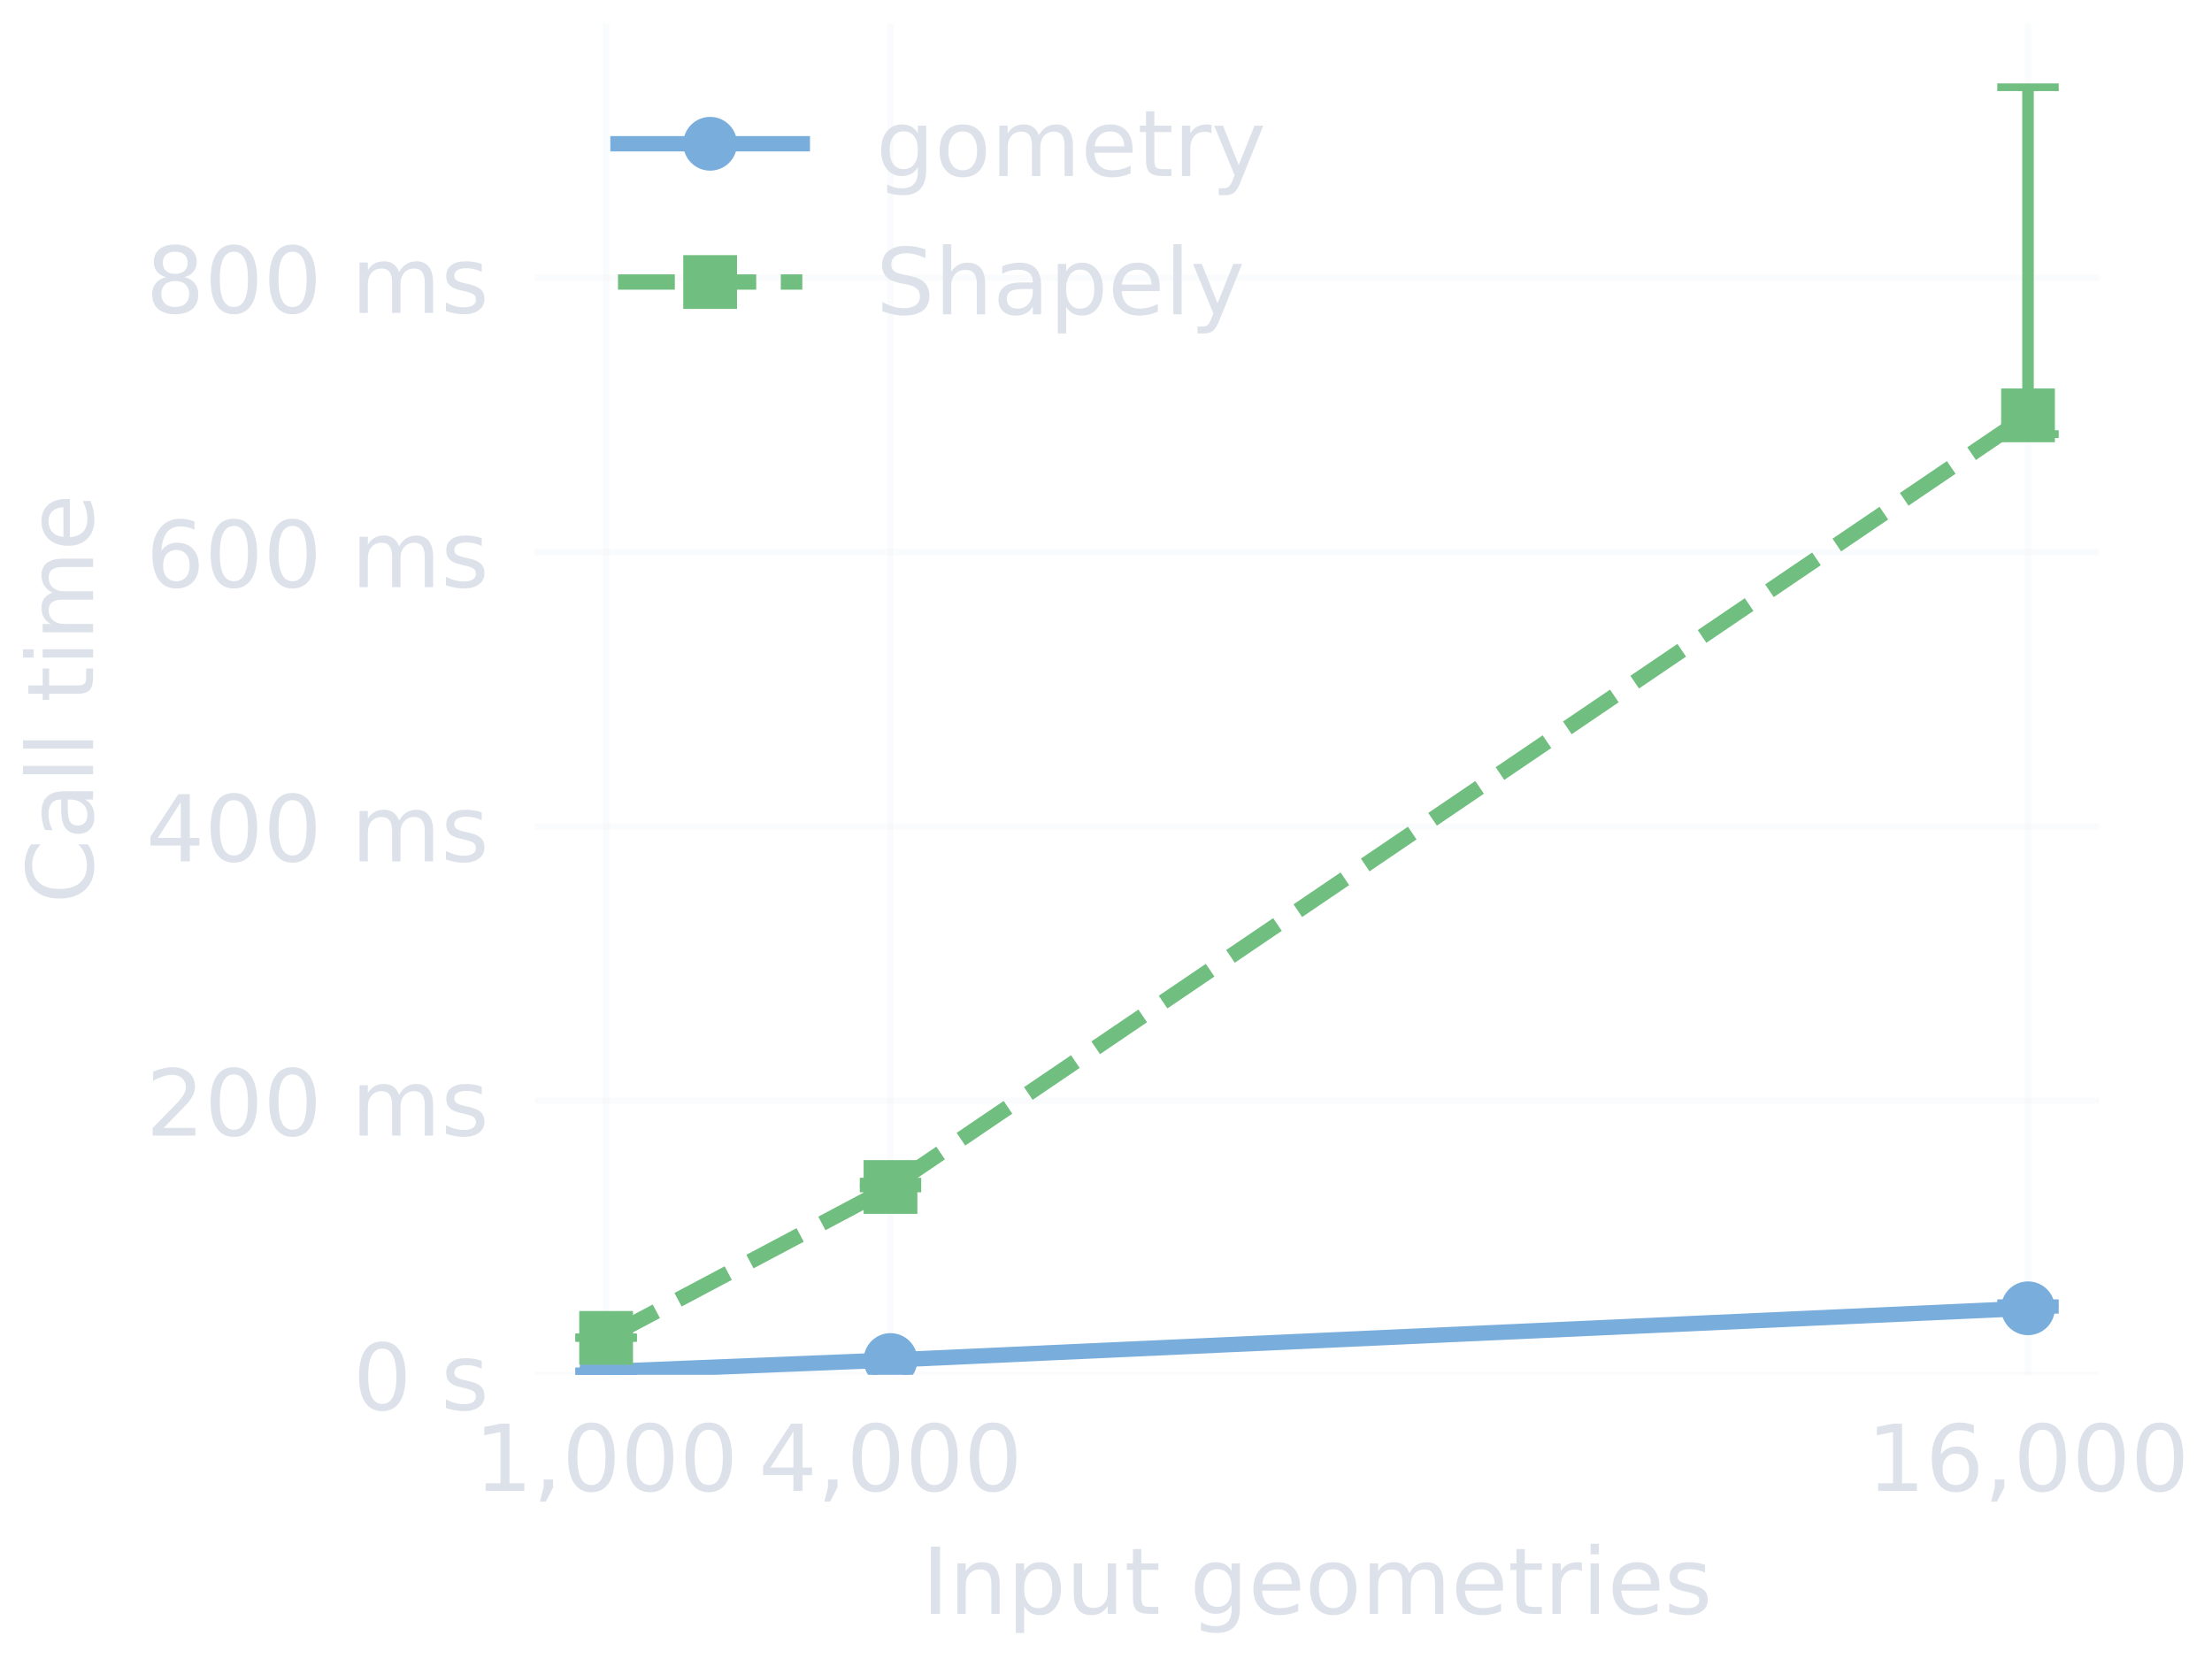
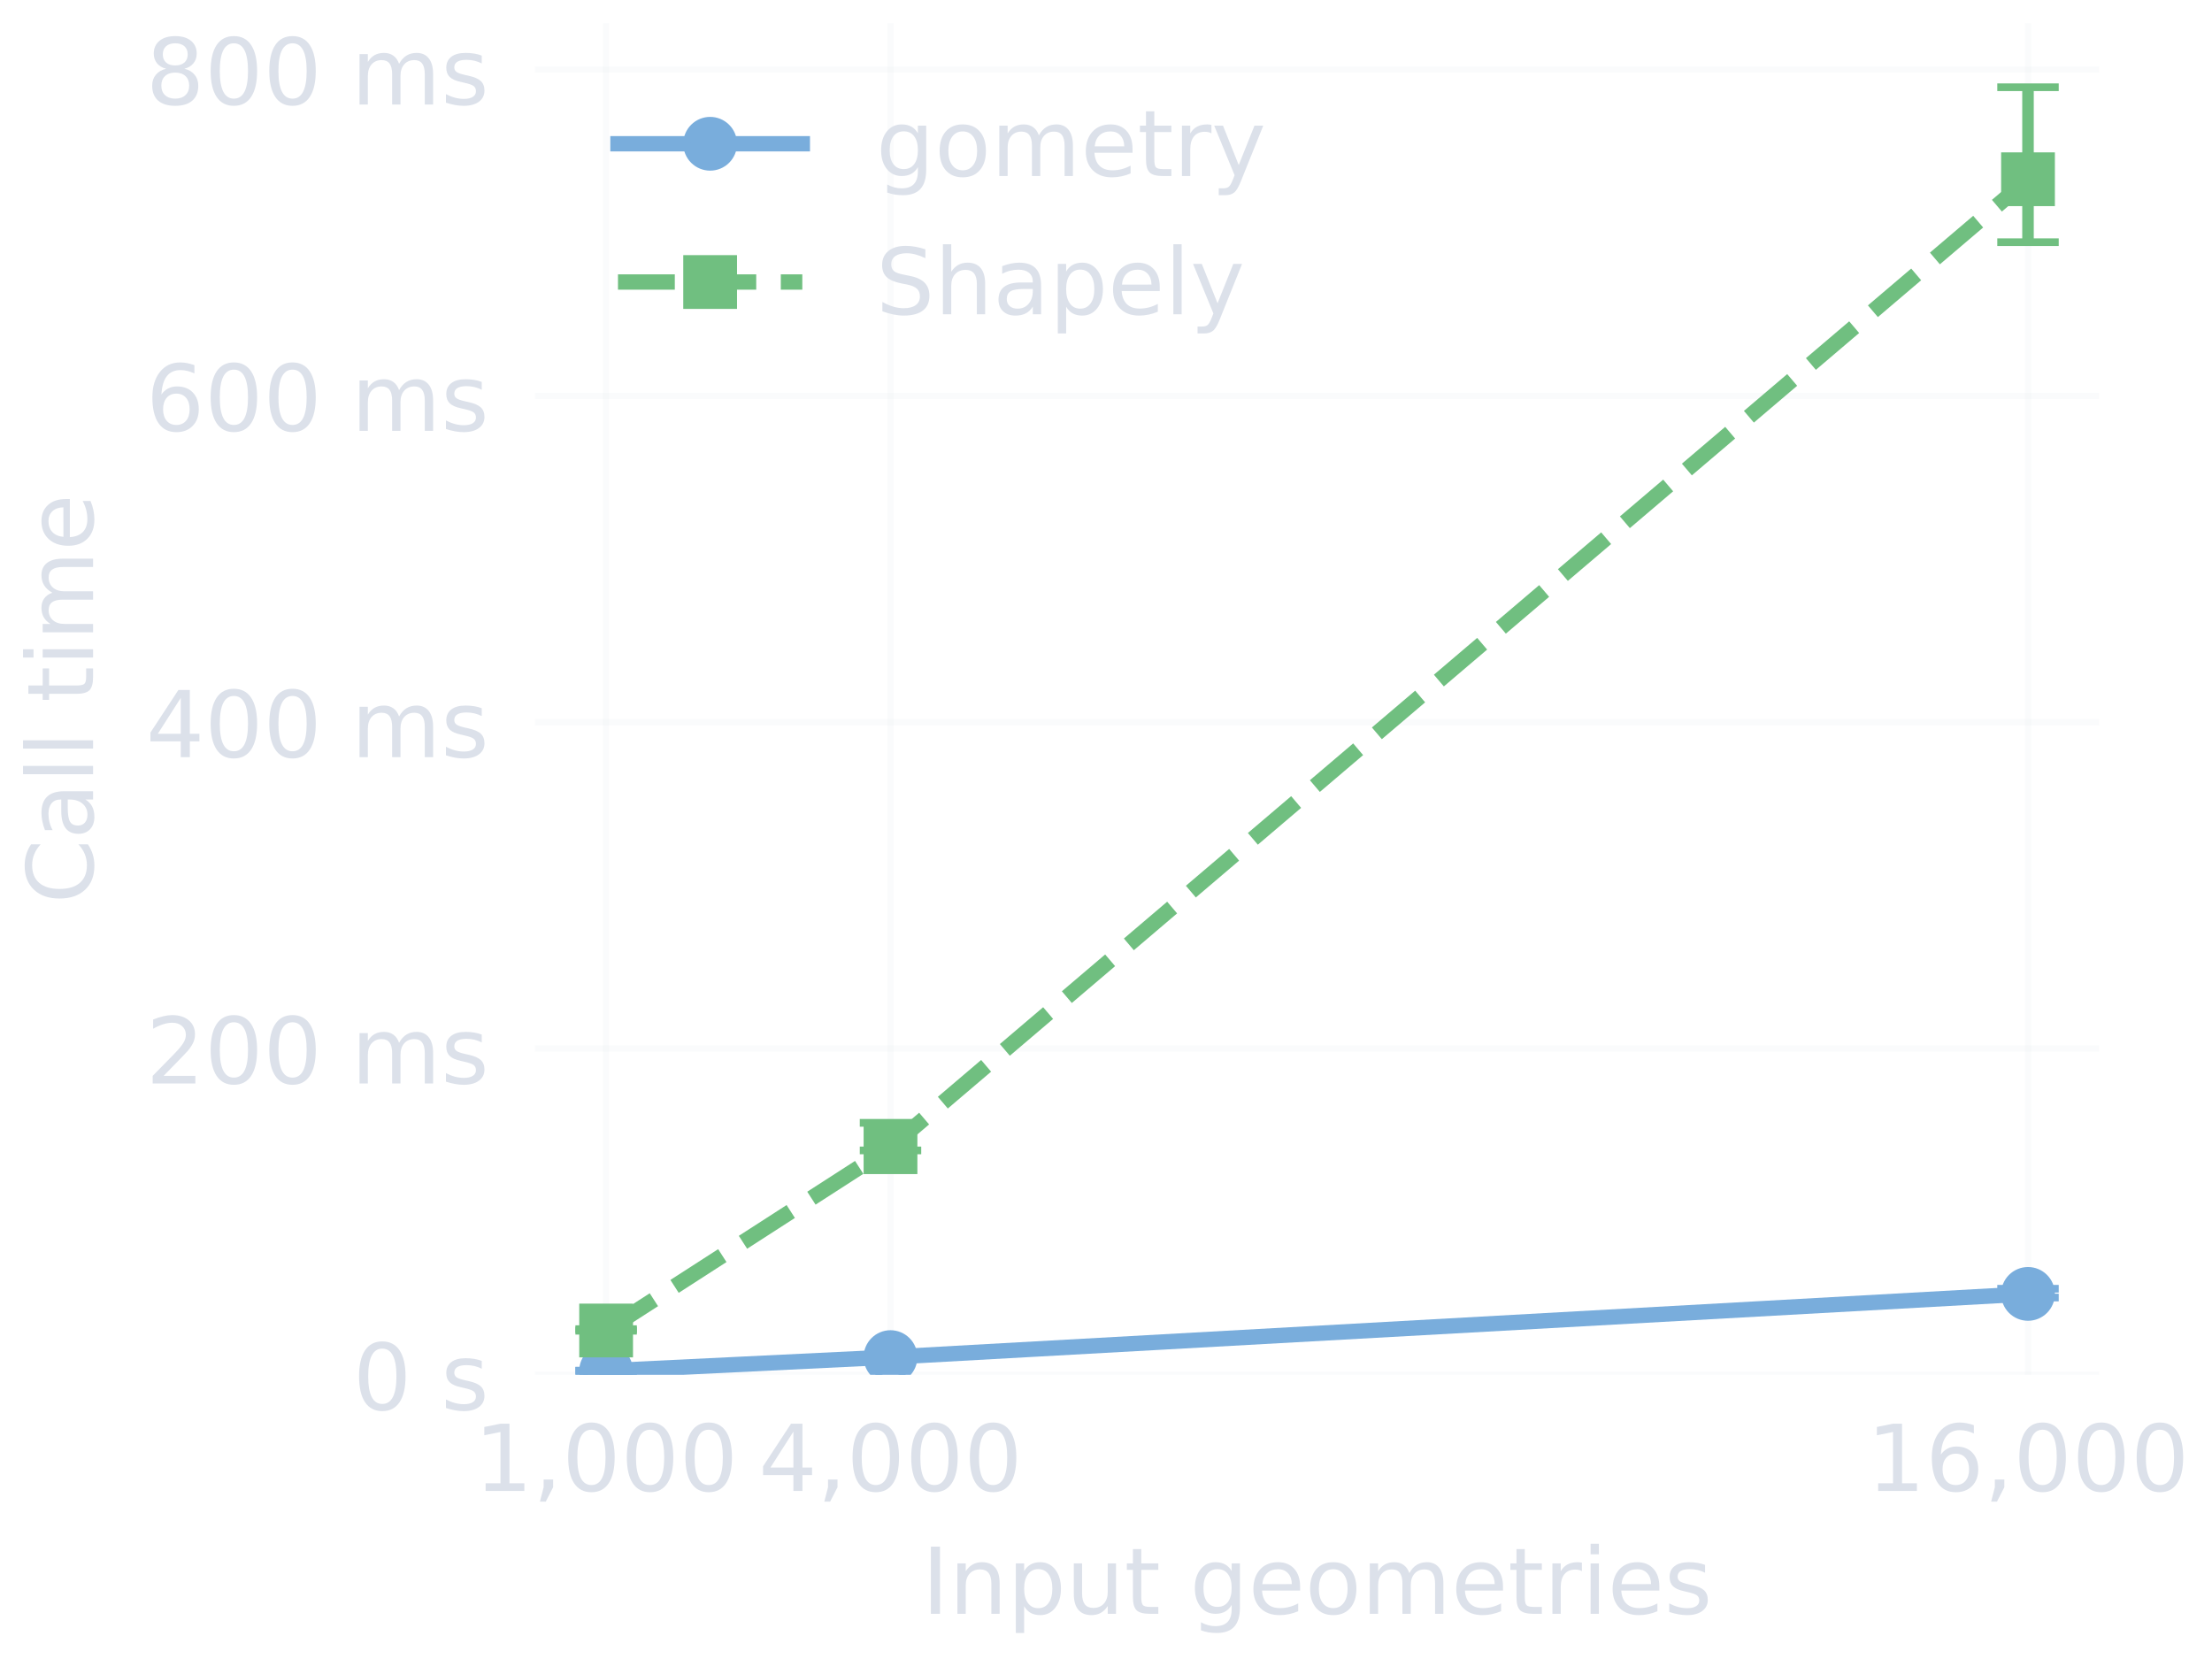
<svg xmlns="http://www.w3.org/2000/svg" xmlns:xlink="http://www.w3.org/1999/xlink" width="288pt" height="216pt" viewBox="0 0 288 216" version="1.1">
  <defs>
    <style type="text/css">*{stroke-linejoin: round; stroke-linecap: butt}</style>
  </defs>
  <g id="figure_1">
    <g id="patch_1">
      <path d="M 0 216 L 288 216 L 288 0 L 0 0 L 0 216 z " style="fill: none" />
    </g>
    <g id="axes_1">
      <g id="patch_2">
        <path d="M 69.66 178.999 L 273.3 178.999 L 273.3 3 L 69.66 3 L 69.66 178.999 z " style="fill: none" />
      </g>
      <g id="matplotlib.axis_1">
        <g id="xtick_1">
          <g id="line2d_1">
            <path d="M 78.916 178.999 L 78.916 3 " clip-path="url(#p5478504108)" style="fill: none; stroke: #dce1ea; stroke-opacity: 0.16; stroke-width: 0.8; stroke-linecap: square" />
          </g>
          <g id="line2d_2" />
          <g id="text_1">
            <g style="fill: #dce1ea" transform="translate(61.73944 194.116) scale(0.12 -0.12)">
              <defs>
                <path id="DejaVuSans-14" d="M 794 531 L 1825 531 L 1825 4091 L 703 3866 L 703 4441 L 1819 4666 L 2450 4666 L 2450 531 L 3481 531 L 3481 0 L 794 0 L 794 531 z " transform="scale(0.015625)" />
                <path id="DejaVuSans-f" d="M 750 794 L 1409 794 L 1409 256 L 897 -744 L 494 -744 L 750 256 L 750 794 z " transform="scale(0.015625)" />
                <path id="DejaVuSans-13" d="M 2034 4250 Q 1547 4250 1301 3770 Q 1056 3291 1056 2328 Q 1056 1369 1301 889 Q 1547 409 2034 409 Q 2525 409 2770 889 Q 3016 1369 3016 2328 Q 3016 3291 2770 3770 Q 2525 4250 2034 4250 z M 2034 4750 Q 2819 4750 3233 4129 Q 3647 3509 3647 2328 Q 3647 1150 3233 529 Q 2819 -91 2034 -91 Q 1250 -91 836 529 Q 422 1150 422 2328 Q 422 3509 836 4129 Q 1250 4750 2034 4750 z " transform="scale(0.015625)" />
              </defs>
              <use xlink:href="#DejaVuSans-14" />
              <use xlink:href="#DejaVuSans-f" transform="translate(63.625 0)" />
              <use xlink:href="#DejaVuSans-13" transform="translate(95.40625 0)" />
              <use xlink:href="#DejaVuSans-13" transform="translate(159.0312 0)" />
              <use xlink:href="#DejaVuSans-13" transform="translate(222.6562 0)" />
            </g>
          </g>
        </g>
        <g id="xtick_2">
          <g id="line2d_3">
            <path d="M 115.942 178.999 L 115.942 3 " clip-path="url(#p5478504108)" style="fill: none; stroke: #dce1ea; stroke-opacity: 0.16; stroke-width: 0.8; stroke-linecap: square" />
          </g>
          <g id="line2d_4" />
          <g id="text_2">
            <g style="fill: #dce1ea" transform="translate(98.76498 194.116) scale(0.12 -0.12)">
              <defs>
                <path id="DejaVuSans-17" d="M 2419 4116 L 825 1625 L 2419 1625 L 2419 4116 z M 2253 4666 L 3047 4666 L 3047 1625 L 3713 1625 L 3713 1100 L 3047 1100 L 3047 0 L 2419 0 L 2419 1100 L 313 1100 L 313 1709 L 2253 4666 z " transform="scale(0.015625)" />
              </defs>
              <use xlink:href="#DejaVuSans-17" />
              <use xlink:href="#DejaVuSans-f" transform="translate(63.625 0)" />
              <use xlink:href="#DejaVuSans-13" transform="translate(95.40625 0)" />
              <use xlink:href="#DejaVuSans-13" transform="translate(159.0312 0)" />
              <use xlink:href="#DejaVuSans-13" transform="translate(222.6562 0)" />
            </g>
          </g>
        </g>
        <g id="xtick_3">
          <g id="line2d_5">
            <path d="M 264.044 178.999 L 264.044 3 " clip-path="url(#p5478504108)" style="fill: none; stroke: #dce1ea; stroke-opacity: 0.16; stroke-width: 0.8; stroke-linecap: square" />
          </g>
          <g id="line2d_6" />
          <g id="text_3">
            <g style="fill: #dce1ea" transform="translate(243.0497 194.116) scale(0.12 -0.12)">
              <defs>
                <path id="DejaVuSans-19" d="M 2113 2584 Q 1688 2584 1439 2293 Q 1191 2003 1191 1497 Q 1191 994 1439 701 Q 1688 409 2113 409 Q 2538 409 2786 701 Q 3034 994 3034 1497 Q 3034 2003 2786 2293 Q 2538 2584 2113 2584 z M 3366 4563 L 3366 3988 Q 3128 4100 2886 4159 Q 2644 4219 2406 4219 Q 1781 4219 1451 3797 Q 1122 3375 1075 2522 Q 1259 2794 1537 2939 Q 1816 3084 2150 3084 Q 2853 3084 3261 2657 Q 3669 2231 3669 1497 Q 3669 778 3244 343 Q 2819 -91 2113 -91 Q 1303 -91 875 529 Q 447 1150 447 2328 Q 447 3434 972 4092 Q 1497 4750 2381 4750 Q 2619 4750 2861 4703 Q 3103 4656 3366 4563 z " transform="scale(0.015625)" />
              </defs>
              <use xlink:href="#DejaVuSans-14" />
              <use xlink:href="#DejaVuSans-19" transform="translate(63.625 0)" />
              <use xlink:href="#DejaVuSans-f" transform="translate(127.25 0)" />
              <use xlink:href="#DejaVuSans-13" transform="translate(159.0312 0)" />
              <use xlink:href="#DejaVuSans-13" transform="translate(222.6562 0)" />
              <use xlink:href="#DejaVuSans-13" transform="translate(286.2812 0)" />
            </g>
          </g>
        </g>
        <g id="text_4">
          <g style="fill: #dce1ea" transform="translate(120.0255 210.1169) scale(0.12 -0.12)">
            <defs>
              <path id="DejaVuSans-2c" d="M 628 4666 L 1259 4666 L 1259 0 L 628 0 L 628 4666 z " transform="scale(0.015625)" />
              <path id="DejaVuSans-51" d="M 3513 2113 L 3513 0 L 2938 0 L 2938 2094 Q 2938 2591 2744 2837 Q 2550 3084 2163 3084 Q 1697 3084 1428 2787 Q 1159 2491 1159 1978 L 1159 0 L 581 0 L 581 3500 L 1159 3500 L 1159 2956 Q 1366 3272 1645 3428 Q 1925 3584 2291 3584 Q 2894 3584 3203 3211 Q 3513 2838 3513 2113 z " transform="scale(0.015625)" />
              <path id="DejaVuSans-53" d="M 1159 525 L 1159 -1331 L 581 -1331 L 581 3500 L 1159 3500 L 1159 2969 Q 1341 3281 1617 3432 Q 1894 3584 2278 3584 Q 2916 3584 3314 3078 Q 3713 2572 3713 1747 Q 3713 922 3314 415 Q 2916 -91 2278 -91 Q 1894 -91 1617 61 Q 1341 213 1159 525 z M 3116 1747 Q 3116 2381 2855 2742 Q 2594 3103 2138 3103 Q 1681 3103 1420 2742 Q 1159 2381 1159 1747 Q 1159 1113 1420 752 Q 1681 391 2138 391 Q 2594 391 2855 752 Q 3116 1113 3116 1747 z " transform="scale(0.015625)" />
              <path id="DejaVuSans-58" d="M 544 1381 L 544 3500 L 1119 3500 L 1119 1403 Q 1119 906 1312 657 Q 1506 409 1894 409 Q 2359 409 2629 706 Q 2900 1003 2900 1516 L 2900 3500 L 3475 3500 L 3475 0 L 2900 0 L 2900 538 Q 2691 219 2414 64 Q 2138 -91 1772 -91 Q 1169 -91 856 284 Q 544 659 544 1381 z M 1991 3584 L 1991 3584 z " transform="scale(0.015625)" />
              <path id="DejaVuSans-57" d="M 1172 4494 L 1172 3500 L 2356 3500 L 2356 3053 L 1172 3053 L 1172 1153 Q 1172 725 1289 603 Q 1406 481 1766 481 L 2356 481 L 2356 0 L 1766 0 Q 1100 0 847 248 Q 594 497 594 1153 L 594 3053 L 172 3053 L 172 3500 L 594 3500 L 594 4494 L 1172 4494 z " transform="scale(0.015625)" />
              <path id="DejaVuSans-3" transform="scale(0.015625)" />
              <path id="DejaVuSans-4a" d="M 2906 1791 Q 2906 2416 2648 2759 Q 2391 3103 1925 3103 Q 1463 3103 1205 2759 Q 947 2416 947 1791 Q 947 1169 1205 825 Q 1463 481 1925 481 Q 2391 481 2648 825 Q 2906 1169 2906 1791 z M 3481 434 Q 3481 -459 3084 -895 Q 2688 -1331 1869 -1331 Q 1566 -1331 1297 -1286 Q 1028 -1241 775 -1147 L 775 -588 Q 1028 -725 1275 -790 Q 1522 -856 1778 -856 Q 2344 -856 2625 -561 Q 2906 -266 2906 331 L 2906 616 Q 2728 306 2450 153 Q 2172 0 1784 0 Q 1141 0 747 490 Q 353 981 353 1791 Q 353 2603 747 3093 Q 1141 3584 1784 3584 Q 2172 3584 2450 3431 Q 2728 3278 2906 2969 L 2906 3500 L 3481 3500 L 3481 434 z " transform="scale(0.015625)" />
              <path id="DejaVuSans-48" d="M 3597 1894 L 3597 1613 L 953 1613 Q 991 1019 1311 708 Q 1631 397 2203 397 Q 2534 397 2845 478 Q 3156 559 3463 722 L 3463 178 Q 3153 47 2828 -22 Q 2503 -91 2169 -91 Q 1331 -91 842 396 Q 353 884 353 1716 Q 353 2575 817 3079 Q 1281 3584 2069 3584 Q 2775 3584 3186 3129 Q 3597 2675 3597 1894 z M 3022 2063 Q 3016 2534 2758 2815 Q 2500 3097 2075 3097 Q 1594 3097 1305 2825 Q 1016 2553 972 2059 L 3022 2063 z " transform="scale(0.015625)" />
              <path id="DejaVuSans-52" d="M 1959 3097 Q 1497 3097 1228 2736 Q 959 2375 959 1747 Q 959 1119 1226 758 Q 1494 397 1959 397 Q 2419 397 2687 759 Q 2956 1122 2956 1747 Q 2956 2369 2687 2733 Q 2419 3097 1959 3097 z M 1959 3584 Q 2709 3584 3137 3096 Q 3566 2609 3566 1747 Q 3566 888 3137 398 Q 2709 -91 1959 -91 Q 1206 -91 779 398 Q 353 888 353 1747 Q 353 2609 779 3096 Q 1206 3584 1959 3584 z " transform="scale(0.015625)" />
              <path id="DejaVuSans-50" d="M 3328 2828 Q 3544 3216 3844 3400 Q 4144 3584 4550 3584 Q 5097 3584 5394 3201 Q 5691 2819 5691 2113 L 5691 0 L 5113 0 L 5113 2094 Q 5113 2597 4934 2840 Q 4756 3084 4391 3084 Q 3944 3084 3684 2787 Q 3425 2491 3425 1978 L 3425 0 L 2847 0 L 2847 2094 Q 2847 2600 2669 2842 Q 2491 3084 2119 3084 Q 1678 3084 1418 2786 Q 1159 2488 1159 1978 L 1159 0 L 581 0 L 581 3500 L 1159 3500 L 1159 2956 Q 1356 3278 1631 3431 Q 1906 3584 2284 3584 Q 2666 3584 2933 3390 Q 3200 3197 3328 2828 z " transform="scale(0.015625)" />
              <path id="DejaVuSans-55" d="M 2631 2963 Q 2534 3019 2420 3045 Q 2306 3072 2169 3072 Q 1681 3072 1420 2755 Q 1159 2438 1159 1844 L 1159 0 L 581 0 L 581 3500 L 1159 3500 L 1159 2956 Q 1341 3275 1631 3429 Q 1922 3584 2338 3584 Q 2397 3584 2469 3576 Q 2541 3569 2628 3553 L 2631 2963 z " transform="scale(0.015625)" />
              <path id="DejaVuSans-4c" d="M 603 3500 L 1178 3500 L 1178 0 L 603 0 L 603 3500 z M 603 4863 L 1178 4863 L 1178 4134 L 603 4134 L 603 4863 z " transform="scale(0.015625)" />
              <path id="DejaVuSans-56" d="M 2834 3397 L 2834 2853 Q 2591 2978 2328 3040 Q 2066 3103 1784 3103 Q 1356 3103 1142 2972 Q 928 2841 928 2578 Q 928 2378 1081 2264 Q 1234 2150 1697 2047 L 1894 2003 Q 2506 1872 2764 1633 Q 3022 1394 3022 966 Q 3022 478 2636 193 Q 2250 -91 1575 -91 Q 1294 -91 989 -36 Q 684 19 347 128 L 347 722 Q 666 556 975 473 Q 1284 391 1588 391 Q 1994 391 2212 530 Q 2431 669 2431 922 Q 2431 1156 2273 1281 Q 2116 1406 1581 1522 L 1381 1569 Q 847 1681 609 1914 Q 372 2147 372 2553 Q 372 3047 722 3315 Q 1072 3584 1716 3584 Q 2034 3584 2315 3537 Q 2597 3491 2834 3397 z " transform="scale(0.015625)" />
            </defs>
            <use xlink:href="#DejaVuSans-2c" />
            <use xlink:href="#DejaVuSans-51" transform="translate(29.5 0)" />
            <use xlink:href="#DejaVuSans-53" transform="translate(92.875 0)" />
            <use xlink:href="#DejaVuSans-58" transform="translate(156.3594 0)" />
            <use xlink:href="#DejaVuSans-57" transform="translate(219.7344 0)" />
            <use xlink:href="#DejaVuSans-3" transform="translate(258.9375 0)" />
            <use xlink:href="#DejaVuSans-4a" transform="translate(290.7188 0)" />
            <use xlink:href="#DejaVuSans-48" transform="translate(354.2031 0)" />
            <use xlink:href="#DejaVuSans-52" transform="translate(415.7344 0)" />
            <use xlink:href="#DejaVuSans-50" transform="translate(476.9219 0)" />
            <use xlink:href="#DejaVuSans-48" transform="translate(574.3281 0)" />
            <use xlink:href="#DejaVuSans-57" transform="translate(635.8594 0)" />
            <use xlink:href="#DejaVuSans-55" transform="translate(675.0625 0)" />
            <use xlink:href="#DejaVuSans-4c" transform="translate(716.1719 0)" />
            <use xlink:href="#DejaVuSans-48" transform="translate(743.9531 0)" />
            <use xlink:href="#DejaVuSans-56" transform="translate(805.4844 0)" />
          </g>
        </g>
      </g>
      <g id="matplotlib.axis_2">
        <g id="ytick_1">
          <g id="line2d_7">
            <path d="M 69.66 178.999 L 273.3 178.999 " clip-path="url(#p5478504108)" style="fill: none; stroke: #dce1ea; stroke-opacity: 0.16; stroke-width: 0.8; stroke-linecap: square" />
          </g>
          <g id="line2d_8" />
          <g id="text_5">
            <g style="fill: #dce1ea" transform="translate(45.95993 183.5574) scale(0.12 -0.12)">
              <use xlink:href="#DejaVuSans-13" />
              <use xlink:href="#DejaVuSans-3" transform="translate(63.625 0)" />
              <use xlink:href="#DejaVuSans-56" transform="translate(95.40625 0)" />
            </g>
          </g>
        </g>
        <g id="ytick_2">
          <g id="line2d_9">
-             <path d="M 69.66 143.295 L 273.3 143.295 " clip-path="url(#p5478504108)" style="fill: none; stroke: #dce1ea; stroke-opacity: 0.16; stroke-width: 0.8; stroke-linecap: square" />
+             <path d="M 69.66 136.511 L 273.3 136.511 " clip-path="url(#p5478504108)" style="fill: none; stroke: #dce1ea; stroke-opacity: 0.16; stroke-width: 0.8; stroke-linecap: square" />
          </g>
          <g id="line2d_10" />
          <g id="text_6">
-             <g style="fill: #dce1ea" transform="translate(19.00118 147.8535) scale(0.12 -0.12)">
+             <g style="fill: #dce1ea" transform="translate(19.00118 141.07) scale(0.12 -0.12)">
              <defs>
                <path id="DejaVuSans-15" d="M 1228 531 L 3431 531 L 3431 0 L 469 0 L 469 531 Q 828 903 1448 1529 Q 2069 2156 2228 2338 Q 2531 2678 2651 2914 Q 2772 3150 2772 3378 Q 2772 3750 2511 3984 Q 2250 4219 1831 4219 Q 1534 4219 1204 4116 Q 875 4013 500 3803 L 500 4441 Q 881 4594 1212 4672 Q 1544 4750 1819 4750 Q 2544 4750 2975 4387 Q 3406 4025 3406 3419 Q 3406 3131 3298 2873 Q 3191 2616 2906 2266 Q 2828 2175 2409 1742 Q 1991 1309 1228 531 z " transform="scale(0.015625)" />
              </defs>
              <use xlink:href="#DejaVuSans-15" />
              <use xlink:href="#DejaVuSans-13" transform="translate(63.625 0)" />
              <use xlink:href="#DejaVuSans-13" transform="translate(127.25 0)" />
              <use xlink:href="#DejaVuSans-3" transform="translate(190.875 0)" />
              <use xlink:href="#DejaVuSans-50" transform="translate(222.6562 0)" />
              <use xlink:href="#DejaVuSans-56" transform="translate(320.0625 0)" />
            </g>
          </g>
        </g>
        <g id="ytick_3">
          <g id="line2d_11">
-             <path d="M 69.66 107.591 L 273.3 107.591 " clip-path="url(#p5478504108)" style="fill: none; stroke: #dce1ea; stroke-opacity: 0.16; stroke-width: 0.8; stroke-linecap: square" />
+             <path d="M 69.66 94.024 L 273.3 94.024 " clip-path="url(#p5478504108)" style="fill: none; stroke: #dce1ea; stroke-opacity: 0.16; stroke-width: 0.8; stroke-linecap: square" />
          </g>
          <g id="line2d_12" />
          <g id="text_7">
-             <g style="fill: #dce1ea" transform="translate(19.00118 112.1496) scale(0.12 -0.12)">
+             <g style="fill: #dce1ea" transform="translate(19.00118 98.58265) scale(0.12 -0.12)">
              <use xlink:href="#DejaVuSans-17" />
              <use xlink:href="#DejaVuSans-13" transform="translate(63.625 0)" />
              <use xlink:href="#DejaVuSans-13" transform="translate(127.25 0)" />
              <use xlink:href="#DejaVuSans-3" transform="translate(190.875 0)" />
              <use xlink:href="#DejaVuSans-50" transform="translate(222.6562 0)" />
              <use xlink:href="#DejaVuSans-56" transform="translate(320.0625 0)" />
            </g>
          </g>
        </g>
        <g id="ytick_4">
          <g id="line2d_13">
-             <path d="M 69.66 71.887 L 273.3 71.887 " clip-path="url(#p5478504108)" style="fill: none; stroke: #dce1ea; stroke-opacity: 0.16; stroke-width: 0.8; stroke-linecap: square" />
+             <path d="M 69.66 51.537 L 273.3 51.537 " clip-path="url(#p5478504108)" style="fill: none; stroke: #dce1ea; stroke-opacity: 0.16; stroke-width: 0.8; stroke-linecap: square" />
          </g>
          <g id="line2d_14" />
          <g id="text_8">
-             <g style="fill: #dce1ea" transform="translate(19.00118 76.44565) scale(0.12 -0.12)">
+             <g style="fill: #dce1ea" transform="translate(19.00118 56.09526) scale(0.12 -0.12)">
              <use xlink:href="#DejaVuSans-19" />
              <use xlink:href="#DejaVuSans-13" transform="translate(63.625 0)" />
              <use xlink:href="#DejaVuSans-13" transform="translate(127.25 0)" />
              <use xlink:href="#DejaVuSans-3" transform="translate(190.875 0)" />
              <use xlink:href="#DejaVuSans-50" transform="translate(222.6562 0)" />
              <use xlink:href="#DejaVuSans-56" transform="translate(320.0625 0)" />
            </g>
          </g>
        </g>
        <g id="ytick_5">
          <g id="line2d_15">
-             <path d="M 69.66 36.183 L 273.3 36.183 " clip-path="url(#p5478504108)" style="fill: none; stroke: #dce1ea; stroke-opacity: 0.16; stroke-width: 0.8; stroke-linecap: square" />
+             <path d="M 69.66 9.049 L 273.3 9.049 " clip-path="url(#p5478504108)" style="fill: none; stroke: #dce1ea; stroke-opacity: 0.16; stroke-width: 0.8; stroke-linecap: square" />
          </g>
          <g id="line2d_16" />
          <g id="text_9">
-             <g style="fill: #dce1ea" transform="translate(19.00118 40.74173) scale(0.12 -0.12)">
+             <g style="fill: #dce1ea" transform="translate(19.00118 13.60788) scale(0.12 -0.12)">
              <defs>
                <path id="DejaVuSans-1b" d="M 2034 2216 Q 1584 2216 1326 1975 Q 1069 1734 1069 1313 Q 1069 891 1326 650 Q 1584 409 2034 409 Q 2484 409 2743 651 Q 3003 894 3003 1313 Q 3003 1734 2745 1975 Q 2488 2216 2034 2216 z M 1403 2484 Q 997 2584 770 2862 Q 544 3141 544 3541 Q 544 4100 942 4425 Q 1341 4750 2034 4750 Q 2731 4750 3128 4425 Q 3525 4100 3525 3541 Q 3525 3141 3298 2862 Q 3072 2584 2669 2484 Q 3125 2378 3379 2068 Q 3634 1759 3634 1313 Q 3634 634 3220 271 Q 2806 -91 2034 -91 Q 1263 -91 848 271 Q 434 634 434 1313 Q 434 1759 690 2068 Q 947 2378 1403 2484 z M 1172 3481 Q 1172 3119 1398 2916 Q 1625 2713 2034 2713 Q 2441 2713 2670 2916 Q 2900 3119 2900 3481 Q 2900 3844 2670 4047 Q 2441 4250 2034 4250 Q 1625 4250 1398 4047 Q 1172 3844 1172 3481 z " transform="scale(0.015625)" />
              </defs>
              <use xlink:href="#DejaVuSans-1b" />
              <use xlink:href="#DejaVuSans-13" transform="translate(63.625 0)" />
              <use xlink:href="#DejaVuSans-13" transform="translate(127.25 0)" />
              <use xlink:href="#DejaVuSans-3" transform="translate(190.875 0)" />
              <use xlink:href="#DejaVuSans-50" transform="translate(222.6562 0)" />
              <use xlink:href="#DejaVuSans-56" transform="translate(320.0625 0)" />
            </g>
          </g>
        </g>
        <g id="text_10">
          <g style="fill: #dce1ea" transform="translate(12.11837 117.662) rotate(-90) scale(0.12 -0.12)">
            <defs>
              <path id="DejaVuSans-26" d="M 4122 4306 L 4122 3641 Q 3803 3938 3442 4084 Q 3081 4231 2675 4231 Q 1875 4231 1450 3742 Q 1025 3253 1025 2328 Q 1025 1406 1450 917 Q 1875 428 2675 428 Q 3081 428 3442 575 Q 3803 722 4122 1019 L 4122 359 Q 3791 134 3420 21 Q 3050 -91 2638 -91 Q 1578 -91 968 557 Q 359 1206 359 2328 Q 359 3453 968 4101 Q 1578 4750 2638 4750 Q 3056 4750 3426 4639 Q 3797 4528 4122 4306 z " transform="scale(0.015625)" />
              <path id="DejaVuSans-44" d="M 2194 1759 Q 1497 1759 1228 1600 Q 959 1441 959 1056 Q 959 750 1161 570 Q 1363 391 1709 391 Q 2188 391 2477 730 Q 2766 1069 2766 1631 L 2766 1759 L 2194 1759 z M 3341 1997 L 3341 0 L 2766 0 L 2766 531 Q 2569 213 2275 61 Q 1981 -91 1556 -91 Q 1019 -91 701 211 Q 384 513 384 1019 Q 384 1609 779 1909 Q 1175 2209 1959 2209 L 2766 2209 L 2766 2266 Q 2766 2663 2505 2880 Q 2244 3097 1772 3097 Q 1472 3097 1187 3025 Q 903 2953 641 2809 L 641 3341 Q 956 3463 1253 3523 Q 1550 3584 1831 3584 Q 2591 3584 2966 3190 Q 3341 2797 3341 1997 z " transform="scale(0.015625)" />
              <path id="DejaVuSans-4f" d="M 603 4863 L 1178 4863 L 1178 0 L 603 0 L 603 4863 z " transform="scale(0.015625)" />
            </defs>
            <use xlink:href="#DejaVuSans-26" />
            <use xlink:href="#DejaVuSans-44" transform="translate(69.82812 0)" />
            <use xlink:href="#DejaVuSans-4f" transform="translate(131.1094 0)" />
            <use xlink:href="#DejaVuSans-4f" transform="translate(158.8906 0)" />
            <use xlink:href="#DejaVuSans-3" transform="translate(186.6719 0)" />
            <use xlink:href="#DejaVuSans-57" transform="translate(218.4531 0)" />
            <use xlink:href="#DejaVuSans-4c" transform="translate(257.6562 0)" />
            <use xlink:href="#DejaVuSans-50" transform="translate(285.4375 0)" />
            <use xlink:href="#DejaVuSans-48" transform="translate(382.8438 0)" />
          </g>
        </g>
      </g>
      <g id="line2d_17">
-         <path d="M 78.916 178.57 L 115.942 177.073 L 264.044 170.338 " clip-path="url(#p5478504108)" style="fill: none; stroke: #79addc; stroke-width: 2; stroke-linecap: square" />
+         <path d="M 78.916 178.482 L 115.942 176.693 L 264.044 168.464 " clip-path="url(#p5478504108)" style="fill: none; stroke: #79addc; stroke-width: 2; stroke-linecap: square" />
        <defs>
          <path id="mc495885b15" d="M 0 3 C 0.796 3 1.559 2.684 2.121 2.121 C 2.684 1.559 3 0.796 3 0 C 3 -0.796 2.684 -1.559 2.121 -2.121 C 1.559 -2.684 0.796 -3 0 -3 C -0.796 -3 -1.559 -2.684 -2.121 -2.121 C -2.684 -1.559 -3 -0.796 -3 0 C -3 0.796 -2.684 1.559 -2.121 2.121 C -1.559 2.684 -0.796 3 0 3 z " style="stroke: #79addc" />
        </defs>
        <g clip-path="url(#p5478504108)">
-           <use xlink:href="#mc495885b15" x="78.916" y="178.57" style="fill: #79addc; stroke: #79addc" />
-           <use xlink:href="#mc495885b15" x="115.942" y="177.073" style="fill: #79addc; stroke: #79addc" />
-           <use xlink:href="#mc495885b15" x="264.044" y="170.338" style="fill: #79addc; stroke: #79addc" />
+           <use xlink:href="#mc495885b15" x="78.916" y="178.482" style="fill: #79addc; stroke: #79addc" />
+           <use xlink:href="#mc495885b15" x="115.942" y="176.693" style="fill: #79addc; stroke: #79addc" />
+           <use xlink:href="#mc495885b15" x="264.044" y="168.464" style="fill: #79addc; stroke: #79addc" />
        </g>
      </g>
      <g id="line2d_18">
-         <path d="M 78.916 174.194 L 115.942 154.546 L 264.044 54.079 " clip-path="url(#p5478504108)" style="fill: none; stroke-dasharray: 7.4,3.2; stroke-dashoffset: 0; stroke: #70bf80; stroke-width: 2" />
+         <path d="M 78.916 173.23 L 115.942 149.364 L 264.044 23.338 " clip-path="url(#p5478504108)" style="fill: none; stroke-dasharray: 7.4,3.2; stroke-dashoffset: 0; stroke: #70bf80; stroke-width: 2" />
        <defs>
          <path id="m3add8ec235" d="M -3 3 L 3 3 L 3 -3 L -3 -3 z " style="stroke: #70bf80; stroke-linejoin: miter" />
        </defs>
        <g clip-path="url(#p5478504108)">
-           <use xlink:href="#m3add8ec235" x="78.916" y="174.194" style="fill: #70bf80; stroke: #70bf80; stroke-linejoin: miter" />
-           <use xlink:href="#m3add8ec235" x="115.942" y="154.546" style="fill: #70bf80; stroke: #70bf80; stroke-linejoin: miter" />
-           <use xlink:href="#m3add8ec235" x="264.044" y="54.079" style="fill: #70bf80; stroke: #70bf80; stroke-linejoin: miter" />
+           <use xlink:href="#m3add8ec235" x="78.916" y="173.23" style="fill: #70bf80; stroke: #70bf80; stroke-linejoin: miter" />
+           <use xlink:href="#m3add8ec235" x="115.942" y="149.364" style="fill: #70bf80; stroke: #70bf80; stroke-linejoin: miter" />
+           <use xlink:href="#m3add8ec235" x="264.044" y="23.338" style="fill: #70bf80; stroke: #70bf80; stroke-linejoin: miter" />
        </g>
      </g>
      <g id="LineCollection_1">
-         <path d="M 78.916 178.572 L 78.916 178.568 " clip-path="url(#p5478504108)" style="fill: none; stroke: #79addc; stroke-width: 1.5" />
+         <path d="M 78.916 178.491 L 78.916 178.451 " clip-path="url(#p5478504108)" style="fill: none; stroke: #79addc; stroke-width: 1.5" />
      </g>
      <g id="line2d_19">
        <defs>
          <path id="m60857985ae" d="M 4 0 L -4 -0 " style="stroke: #79addc" />
        </defs>
        <g clip-path="url(#p5478504108)">
-           <use xlink:href="#m60857985ae" x="78.916" y="178.572" style="fill: #79addc; stroke: #79addc" />
+           <use xlink:href="#m60857985ae" x="78.916" y="178.491" style="fill: #79addc; stroke: #79addc" />
        </g>
      </g>
      <g id="line2d_20">
        <g clip-path="url(#p5478504108)">
-           <use xlink:href="#m60857985ae" x="78.916" y="178.568" style="fill: #79addc; stroke: #79addc" />
+           <use xlink:href="#m60857985ae" x="78.916" y="178.451" style="fill: #79addc; stroke: #79addc" />
        </g>
      </g>
      <g id="LineCollection_2">
-         <path d="M 115.942 177.108 L 115.942 176.921 " clip-path="url(#p5478504108)" style="fill: none; stroke: #79addc; stroke-width: 1.5" />
+         <path d="M 115.942 176.735 L 115.942 176.399 " clip-path="url(#p5478504108)" style="fill: none; stroke: #79addc; stroke-width: 1.5" />
      </g>
      <g id="line2d_21">
        <g clip-path="url(#p5478504108)">
-           <use xlink:href="#m60857985ae" x="115.942" y="177.108" style="fill: #79addc; stroke: #79addc" />
+           <use xlink:href="#m60857985ae" x="115.942" y="176.735" style="fill: #79addc; stroke: #79addc" />
        </g>
      </g>
      <g id="line2d_22">
        <g clip-path="url(#p5478504108)">
-           <use xlink:href="#m60857985ae" x="115.942" y="176.921" style="fill: #79addc; stroke: #79addc" />
+           <use xlink:href="#m60857985ae" x="115.942" y="176.399" style="fill: #79addc; stroke: #79addc" />
        </g>
      </g>
      <g id="LineCollection_3">
-         <path d="M 264.044 170.537 L 264.044 169.678 " clip-path="url(#p5478504108)" style="fill: none; stroke: #79addc; stroke-width: 1.5" />
+         <path d="M 264.044 168.934 L 264.044 167.792 " clip-path="url(#p5478504108)" style="fill: none; stroke: #79addc; stroke-width: 1.5" />
      </g>
      <g id="line2d_23">
        <g clip-path="url(#p5478504108)">
-           <use xlink:href="#m60857985ae" x="264.044" y="170.537" style="fill: #79addc; stroke: #79addc" />
+           <use xlink:href="#m60857985ae" x="264.044" y="168.934" style="fill: #79addc; stroke: #79addc" />
        </g>
      </g>
      <g id="line2d_24">
        <g clip-path="url(#p5478504108)">
-           <use xlink:href="#m60857985ae" x="264.044" y="169.678" style="fill: #79addc; stroke: #79addc" />
+           <use xlink:href="#m60857985ae" x="264.044" y="167.792" style="fill: #79addc; stroke: #79addc" />
        </g>
      </g>
      <g id="LineCollection_4">
-         <path d="M 78.916 174.211 L 78.916 174.114 " clip-path="url(#p5478504108)" style="fill: none; stroke: #70bf80; stroke-width: 1.5" />
+         <path d="M 78.916 173.26 L 78.916 173.057 " clip-path="url(#p5478504108)" style="fill: none; stroke: #70bf80; stroke-width: 1.5" />
      </g>
      <g id="line2d_25">
        <defs>
          <path id="m3a4c5e80bb" d="M 4 0 L -4 -0 " style="stroke: #70bf80" />
        </defs>
        <g clip-path="url(#p5478504108)">
-           <use xlink:href="#m3a4c5e80bb" x="78.916" y="174.211" style="fill: #70bf80; stroke: #70bf80" />
+           <use xlink:href="#m3a4c5e80bb" x="78.916" y="173.26" style="fill: #70bf80; stroke: #70bf80" />
        </g>
      </g>
      <g id="line2d_26">
        <g clip-path="url(#p5478504108)">
-           <use xlink:href="#m3a4c5e80bb" x="78.916" y="174.114" style="fill: #70bf80; stroke: #70bf80" />
+           <use xlink:href="#m3a4c5e80bb" x="78.916" y="173.057" style="fill: #70bf80; stroke: #70bf80" />
        </g>
      </g>
      <g id="LineCollection_5">
-         <path d="M 115.942 154.736 L 115.942 153.844 " clip-path="url(#p5478504108)" style="fill: none; stroke: #70bf80; stroke-width: 1.5" />
+         <path d="M 115.942 149.782 L 115.942 146.192 " clip-path="url(#p5478504108)" style="fill: none; stroke: #70bf80; stroke-width: 1.5" />
      </g>
      <g id="line2d_27">
        <g clip-path="url(#p5478504108)">
-           <use xlink:href="#m3a4c5e80bb" x="115.942" y="154.736" style="fill: #70bf80; stroke: #70bf80" />
+           <use xlink:href="#m3a4c5e80bb" x="115.942" y="149.782" style="fill: #70bf80; stroke: #70bf80" />
        </g>
      </g>
      <g id="line2d_28">
        <g clip-path="url(#p5478504108)">
-           <use xlink:href="#m3a4c5e80bb" x="115.942" y="153.844" style="fill: #70bf80; stroke: #70bf80" />
+           <use xlink:href="#m3a4c5e80bb" x="115.942" y="146.192" style="fill: #70bf80; stroke: #70bf80" />
        </g>
      </g>
      <g id="LineCollection_6">
-         <path d="M 264.044 56.521 L 264.044 11.361 " clip-path="url(#p5478504108)" style="fill: none; stroke: #70bf80; stroke-width: 1.5" />
+         <path d="M 264.044 31.535 L 264.044 11.357 " clip-path="url(#p5478504108)" style="fill: none; stroke: #70bf80; stroke-width: 1.5" />
      </g>
      <g id="line2d_29">
        <g clip-path="url(#p5478504108)">
-           <use xlink:href="#m3a4c5e80bb" x="264.044" y="56.521" style="fill: #70bf80; stroke: #70bf80" />
+           <use xlink:href="#m3a4c5e80bb" x="264.044" y="31.535" style="fill: #70bf80; stroke: #70bf80" />
        </g>
      </g>
      <g id="line2d_30">
        <g clip-path="url(#p5478504108)">
-           <use xlink:href="#m3a4c5e80bb" x="264.044" y="11.361" style="fill: #70bf80; stroke: #70bf80" />
+           <use xlink:href="#m3a4c5e80bb" x="264.044" y="11.357" style="fill: #70bf80; stroke: #70bf80" />
        </g>
      </g>
      <g id="legend_1">
        <g id="line2d_31">
          <path d="M 80.46 18.718 L 92.46 18.718 L 104.46 18.718 " style="fill: none; stroke: #79addc; stroke-width: 2; stroke-linecap: square" />
          <g>
            <use xlink:href="#mc495885b15" x="92.46" y="18.718" style="fill: #79addc; stroke: #79addc" />
          </g>
        </g>
        <g id="text_11">
          <g style="fill: #dce1ea" transform="translate(114.0599 22.91837) scale(0.12 -0.12)">
            <defs>
              <path id="DejaVuSans-5c" d="M 2059 -325 Q 1816 -950 1584 -1140 Q 1353 -1331 966 -1331 L 506 -1331 L 506 -850 L 844 -850 Q 1081 -850 1212 -737 Q 1344 -625 1503 -206 L 1606 56 L 191 3500 L 800 3500 L 1894 763 L 2988 3500 L 3597 3500 L 2059 -325 z " transform="scale(0.015625)" />
            </defs>
            <use xlink:href="#DejaVuSans-4a" />
            <use xlink:href="#DejaVuSans-52" transform="translate(63.48438 0)" />
            <use xlink:href="#DejaVuSans-50" transform="translate(124.6719 0)" />
            <use xlink:href="#DejaVuSans-48" transform="translate(222.0781 0)" />
            <use xlink:href="#DejaVuSans-57" transform="translate(283.6094 0)" />
            <use xlink:href="#DejaVuSans-55" transform="translate(322.8125 0)" />
            <use xlink:href="#DejaVuSans-5c" transform="translate(363.9219 0)" />
          </g>
        </g>
        <g id="line2d_32">
          <path d="M 80.46 36.719 L 92.46 36.719 L 104.46 36.719 " style="fill: none; stroke-dasharray: 7.4,3.2; stroke-dashoffset: 0; stroke: #70bf80; stroke-width: 2" />
          <g>
            <use xlink:href="#m3add8ec235" x="92.46" y="36.719" style="fill: #70bf80; stroke: #70bf80; stroke-linejoin: miter" />
          </g>
        </g>
        <g id="text_12">
          <g style="fill: #dce1ea" transform="translate(114.0599 40.9193) scale(0.12 -0.12)">
            <defs>
              <path id="DejaVuSans-36" d="M 3425 4513 L 3425 3897 Q 3066 4069 2747 4153 Q 2428 4238 2131 4238 Q 1616 4238 1336 4038 Q 1056 3838 1056 3469 Q 1056 3159 1242 3001 Q 1428 2844 1947 2747 L 2328 2669 Q 3034 2534 3370 2195 Q 3706 1856 3706 1288 Q 3706 609 3251 259 Q 2797 -91 1919 -91 Q 1588 -91 1214 -16 Q 841 59 441 206 L 441 856 Q 825 641 1194 531 Q 1563 422 1919 422 Q 2459 422 2753 634 Q 3047 847 3047 1241 Q 3047 1584 2836 1778 Q 2625 1972 2144 2069 L 1759 2144 Q 1053 2284 737 2584 Q 422 2884 422 3419 Q 422 4038 858 4394 Q 1294 4750 2059 4750 Q 2388 4750 2728 4690 Q 3069 4631 3425 4513 z " transform="scale(0.015625)" />
              <path id="DejaVuSans-4b" d="M 3513 2113 L 3513 0 L 2938 0 L 2938 2094 Q 2938 2591 2744 2837 Q 2550 3084 2163 3084 Q 1697 3084 1428 2787 Q 1159 2491 1159 1978 L 1159 0 L 581 0 L 581 4863 L 1159 4863 L 1159 2956 Q 1366 3272 1645 3428 Q 1925 3584 2291 3584 Q 2894 3584 3203 3211 Q 3513 2838 3513 2113 z " transform="scale(0.015625)" />
            </defs>
            <use xlink:href="#DejaVuSans-36" />
            <use xlink:href="#DejaVuSans-4b" transform="translate(63.48438 0)" />
            <use xlink:href="#DejaVuSans-44" transform="translate(126.8594 0)" />
            <use xlink:href="#DejaVuSans-53" transform="translate(188.1406 0)" />
            <use xlink:href="#DejaVuSans-48" transform="translate(251.625 0)" />
            <use xlink:href="#DejaVuSans-4f" transform="translate(313.1562 0)" />
            <use xlink:href="#DejaVuSans-5c" transform="translate(340.9375 0)" />
          </g>
        </g>
      </g>
    </g>
  </g>
  <defs>
    <clipPath id="p5478504108">
      <rect x="69.66" y="3" width="203.64" height="175.999" />
    </clipPath>
  </defs>
</svg>
